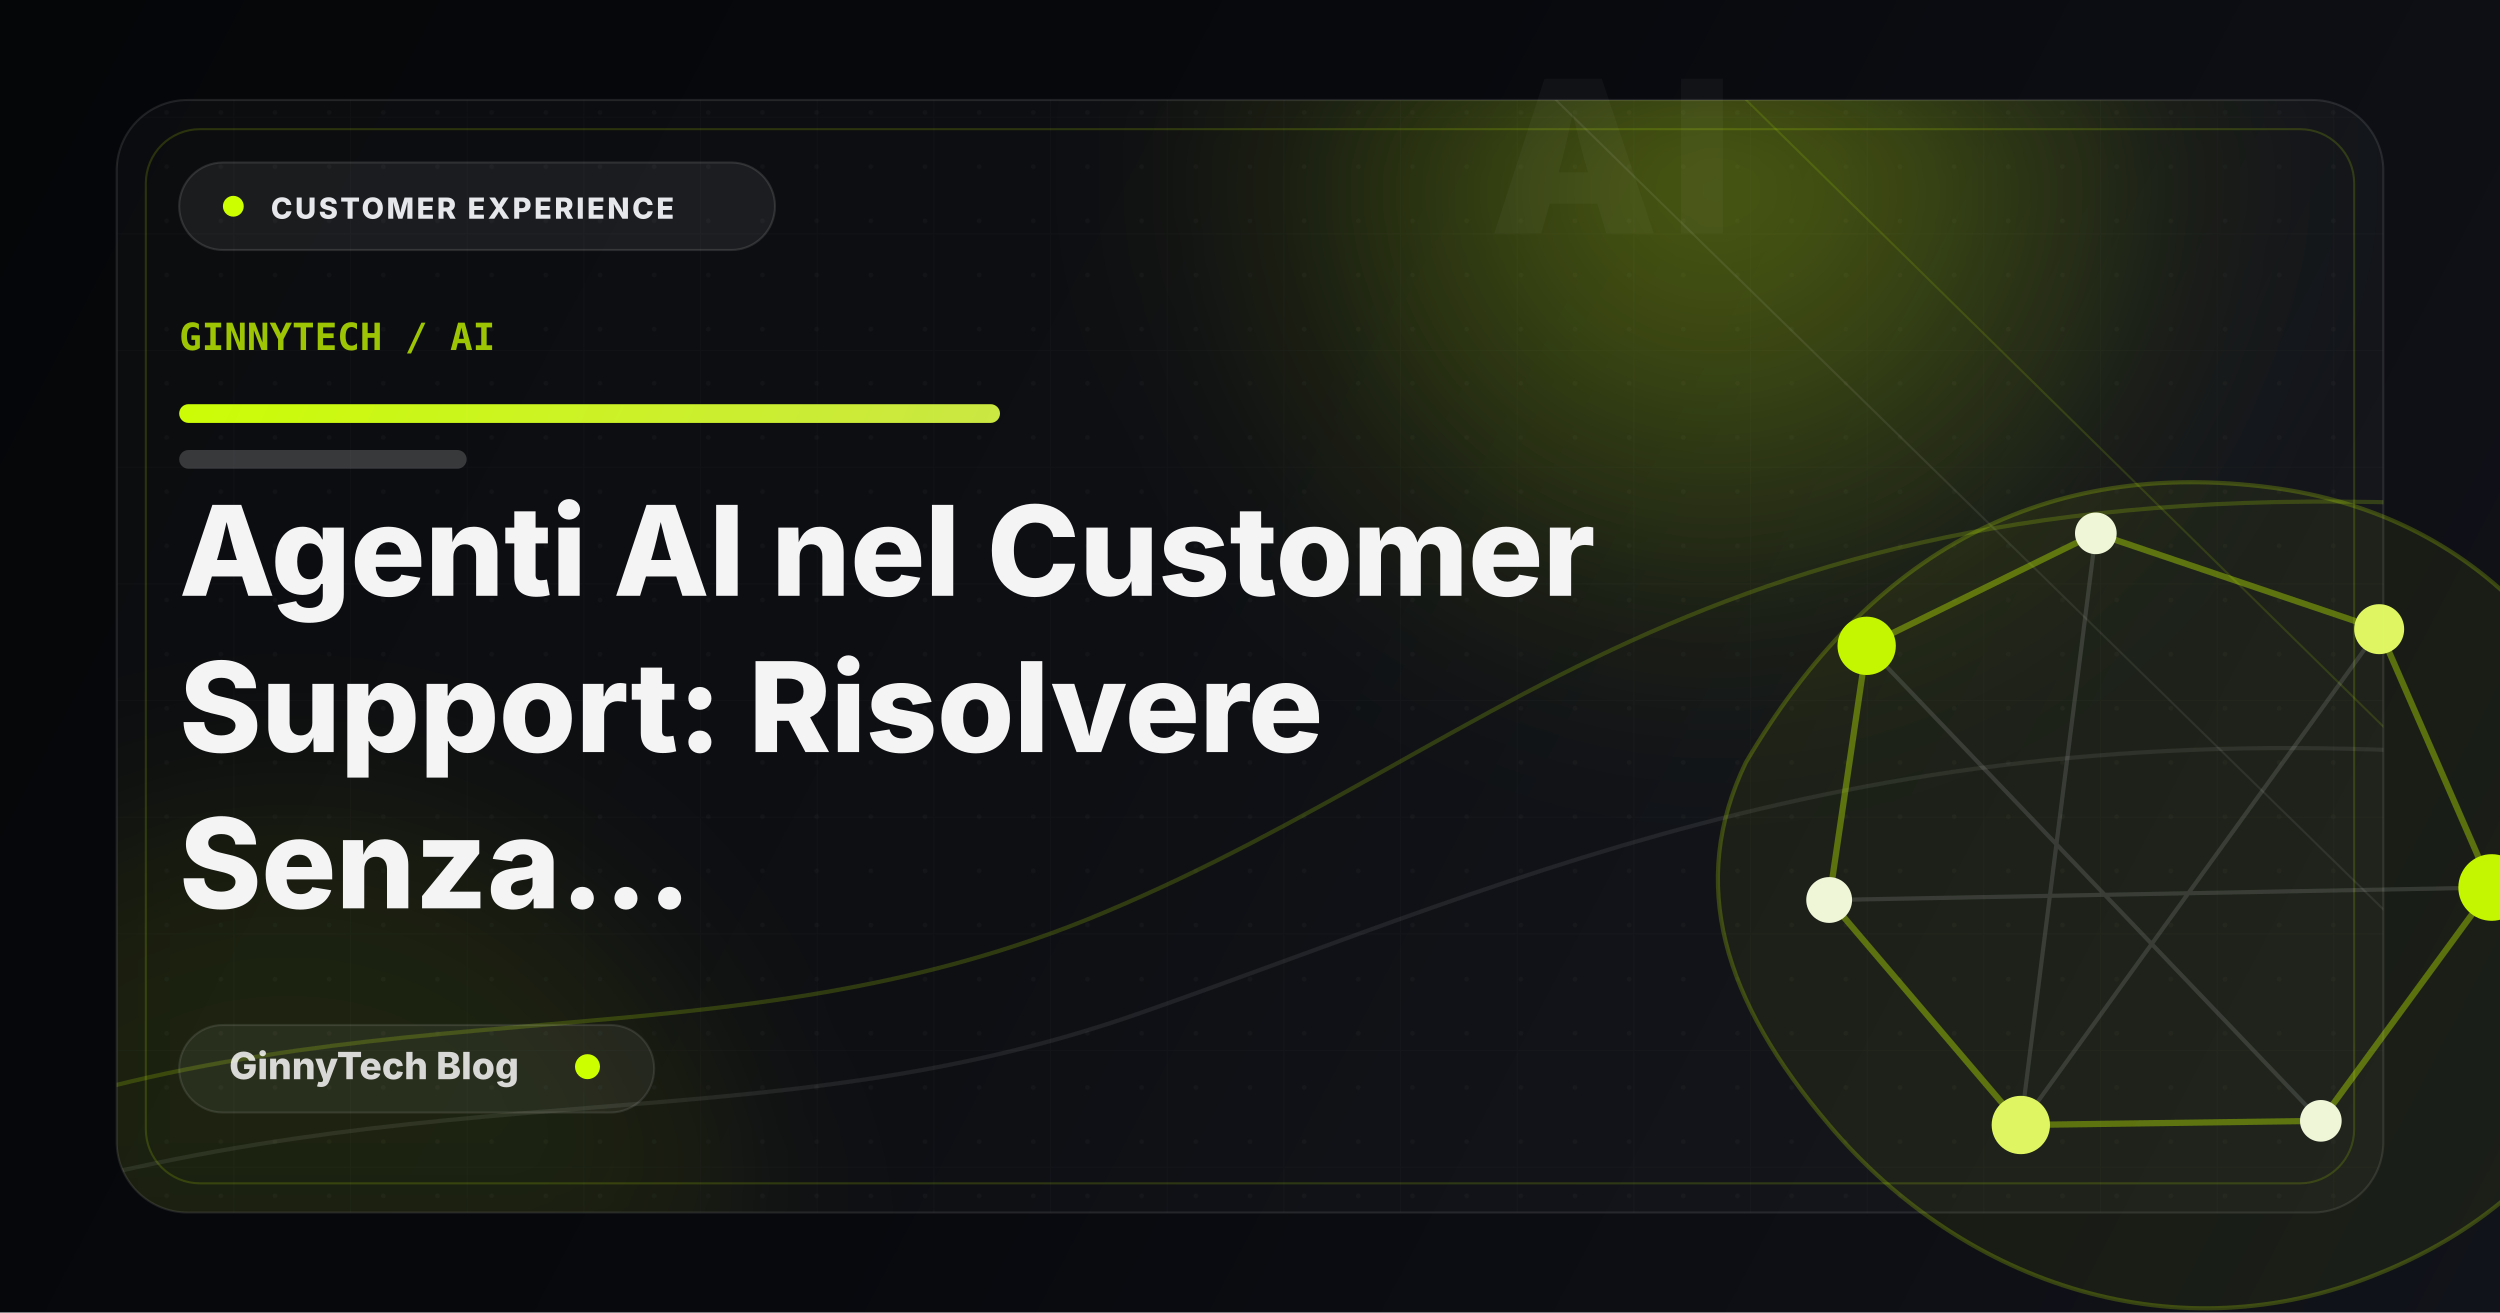
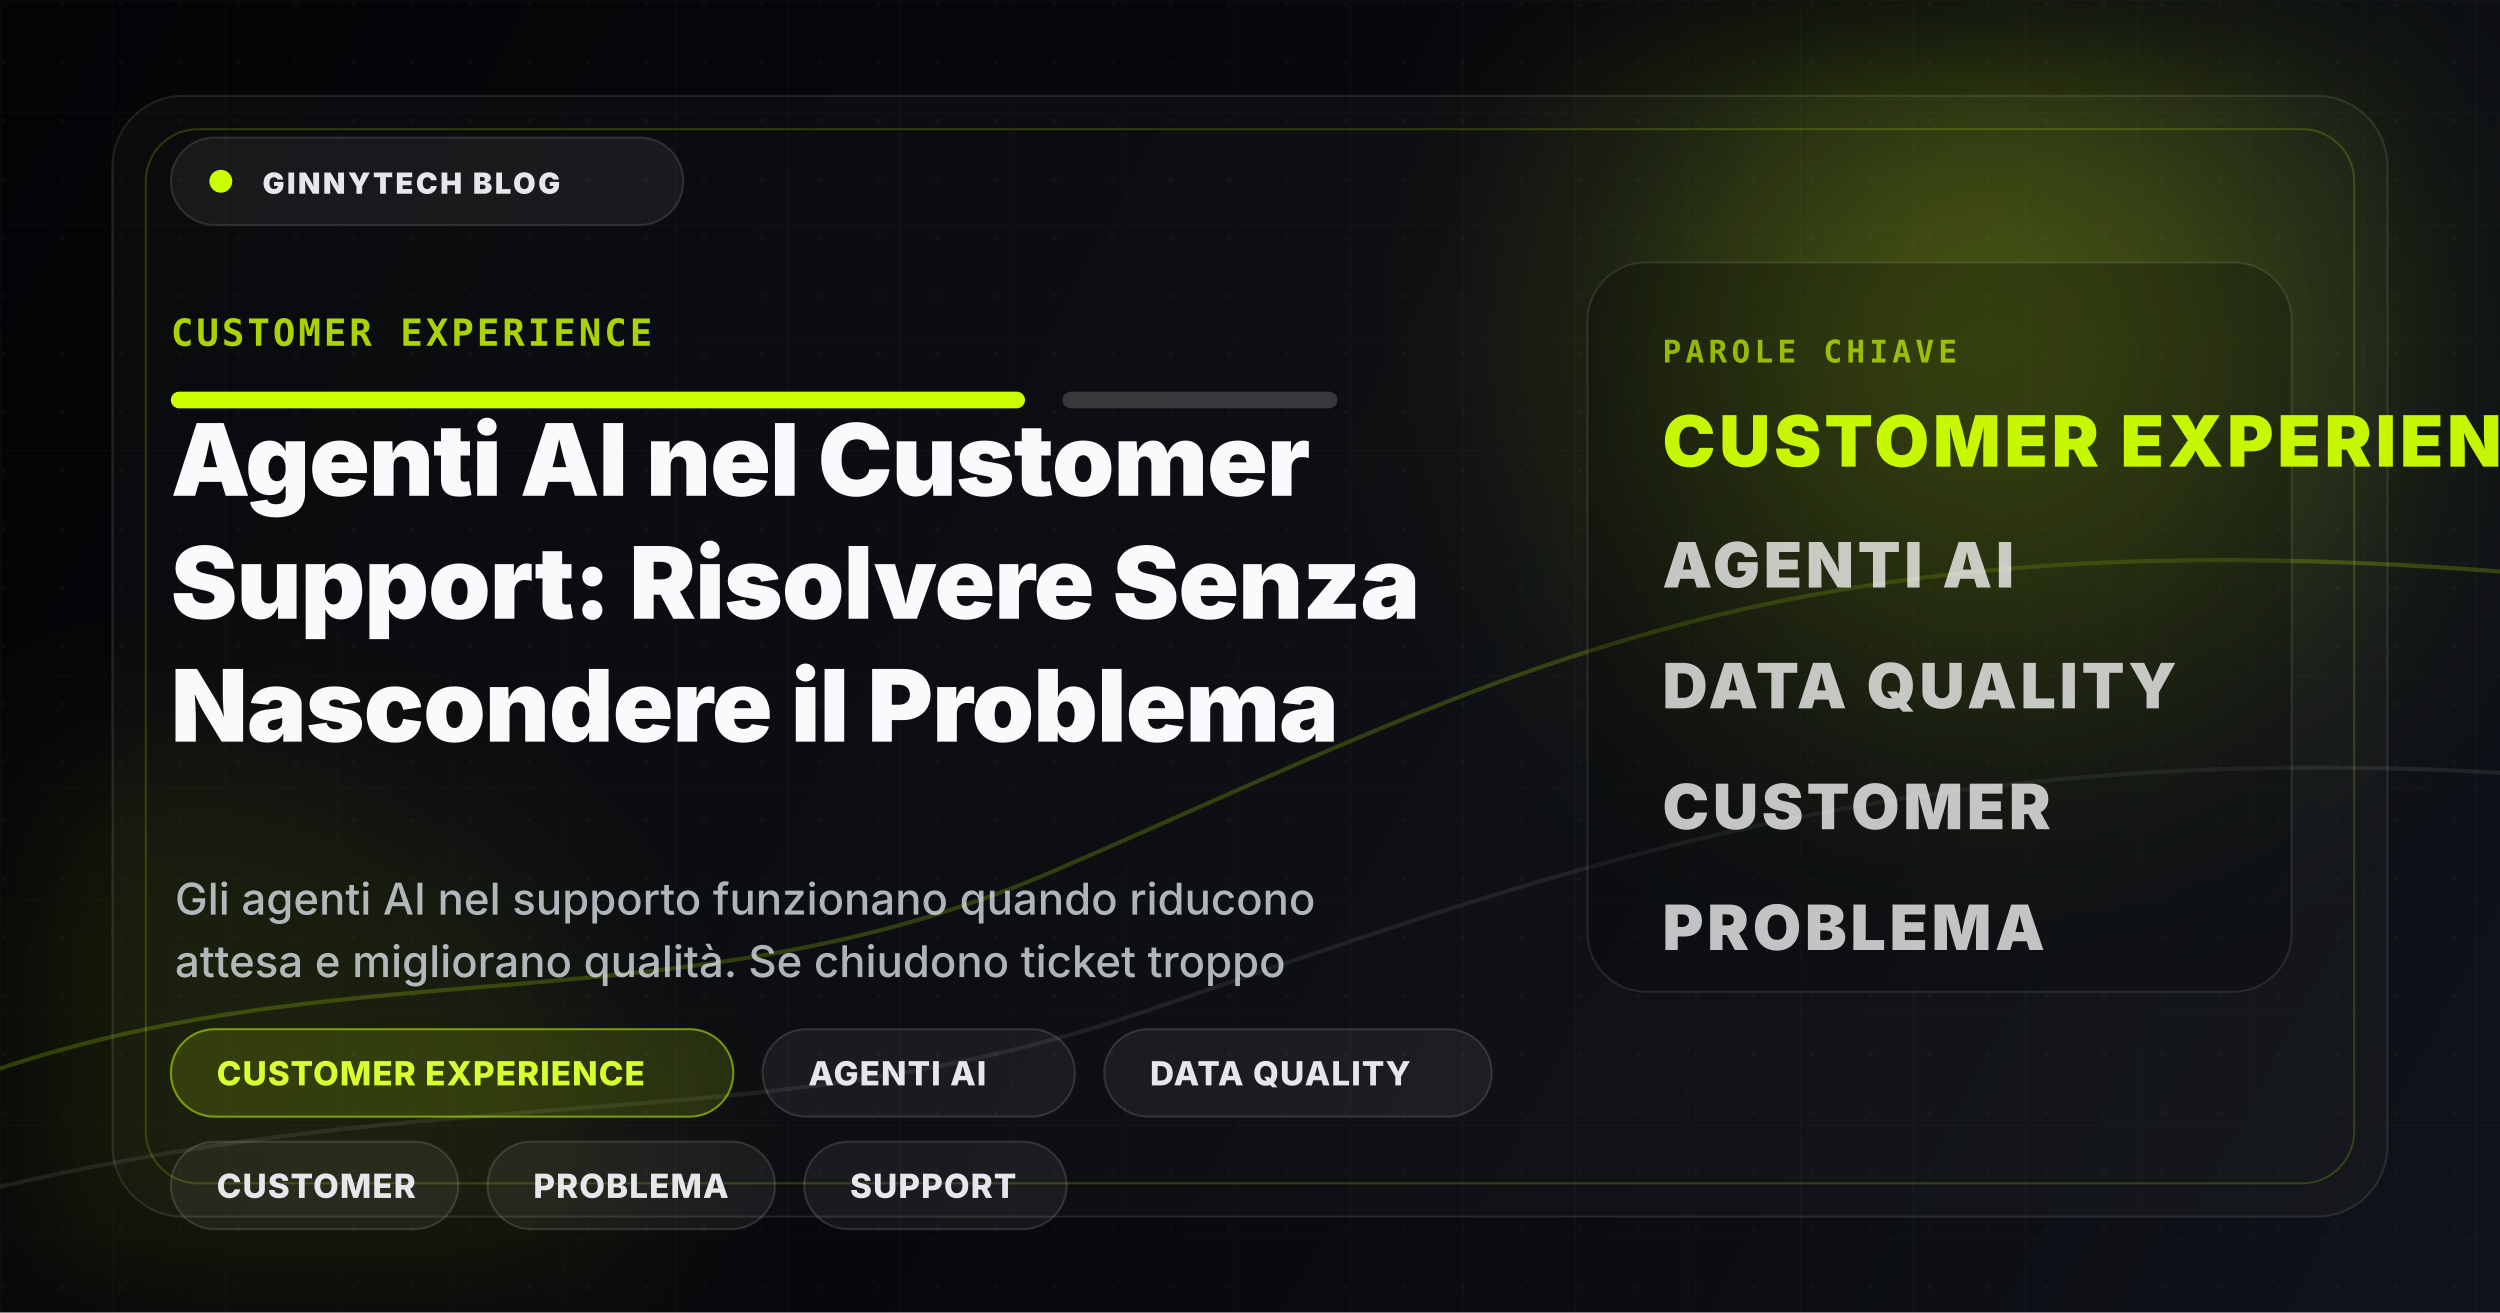
- <svg xmlns="http://www.w3.org/2000/svg" width="1200" height="630" viewBox="0 0 1200 630" fill="none">
+ <svg xmlns="http://www.w3.org/2000/svg" width="1200" height="630" viewBox="0 0 1200 630" fill="none" role="img" aria-label="Copertina articolo GinnyTech: Agenti AI nel Customer Support: Risolvere Senza Nascondere il Problema">
  <defs>
    <linearGradient id="bg" x1="0" y1="0" x2="1200" y2="630" gradientUnits="userSpaceOnUse">
-       <stop offset="0" stop-color="#050608" />
-       <stop offset="0.46" stop-color="#08090d" />
-       <stop offset="1" stop-color="#11131a" />
+       <stop offset="0" stop-color="#030406" />
+       <stop offset="0.55" stop-color="#08090d" />
+       <stop offset="1" stop-color="#10131a" />
    </linearGradient>
-     <linearGradient id="lime" x1="96" y1="100" x2="1060" y2="548" gradientUnits="userSpaceOnUse">
-       <stop offset="0" stop-color="#ccff00" stop-opacity="1" />
-       <stop offset="0.52" stop-color="#e7ff65" stop-opacity="0.86" />
-       <stop offset="1" stop-color="#b3e600" stop-opacity="0.9" />
-     </linearGradient>
-     <radialGradient id="glow" cx="50%" cy="50%" r="50%">
-       <stop offset="0" stop-color="#ccff00" stop-opacity="0.35" />
+     <radialGradient id="limeGlow" cx="50%" cy="50%" r="50%">
+       <stop offset="0" stop-color="#ccff00" stop-opacity="0.34" />
      <stop offset="1" stop-color="#ccff00" stop-opacity="0" />
    </radialGradient>
-     <filter id="softBlur" x="-40%" y="-40%" width="180%" height="180%">
+     <pattern id="grid" width="54" height="54" patternUnits="userSpaceOnUse">
+       <path d="M54 0H0V54" stroke="rgba(255,255,255,0.07)" stroke-width="1" />
+     </pattern>
+     <pattern id="dots" width="28" height="28" patternUnits="userSpaceOnUse">
+       <circle cx="2" cy="2" r="1.1" fill="rgba(255,255,255,0.13)" />
+     </pattern>
+     <filter id="blur" x="-50%" y="-50%" width="200%" height="200%">
      <feGaussianBlur stdDeviation="44" />
    </filter>
-     <pattern id="dots" width="26" height="26" patternUnits="userSpaceOnUse">
-       <circle cx="2" cy="2" r="1.15" fill="rgba(255,255,255,0.12)" />
-     </pattern>
-     <pattern id="grid" width="56" height="56" patternUnits="userSpaceOnUse">
-       <path d="M56 0H0V56" stroke="rgba(255,255,255,0.08)" stroke-width="1" />
-     </pattern>
-     <clipPath id="frameClip">
-       <rect x="56" y="48" width="1088" height="534" rx="34" />
-     </clipPath>
  </defs>
  <rect width="1200" height="630" fill="url(#bg)" />
-   <g clip-path="url(#frameClip)">
-     <rect x="0" y="0" width="1200" height="630" fill="url(#grid)" opacity="0.2" />
-     <rect x="0" y="0" width="1200" height="630" fill="url(#dots)" opacity="0.2" />
-     <circle cx="824" cy="82" r="260" fill="url(#glow)" filter="url(#softBlur)" />
-     <circle cx="138" cy="602" r="210" fill="#ccff00" fill-opacity="0.09" filter="url(#softBlur)" />
-     <path d="M-20 544C180 470 350 514 530 438C730 354 826 218 1208 244" stroke="rgba(204,255,0,0.18)" stroke-width="2" />
-     <path d="M-18 582C212 512 366 550 548 486C736 420 906 338 1210 364" stroke="rgba(255,255,255,0.08)" stroke-width="2" />
-     <path d="M616 -80L1166 458" stroke="rgba(255,255,255,0.08)" stroke-width="1" />
-     <path d="M708 -80L1190 394" stroke="rgba(204,255,0,0.13)" stroke-width="1" />
+   <rect width="1200" height="630" fill="url(#grid)" opacity="0.34" />
+   <rect width="1200" height="630" fill="url(#dots)" opacity="0.18" />
+   <circle cx="955" cy="166" r="258" fill="url(#limeGlow)" filter="url(#blur)" />
+   <circle cx="80" cy="590" r="220" fill="#ccff00" fill-opacity="0.08" filter="url(#blur)" />
+   <path d="M-20 520C160 452 326 496 506 418C724 324 852 244 1220 276" stroke="rgba(204,255,0,0.20)" stroke-width="2" />
+   <path d="M-18 574C214 516 366 548 548 486C742 420 914 352 1218 372" stroke="rgba(255,255,255,0.08)" stroke-width="2" />
+   <rect x="54" y="46" width="1092" height="538" rx="34" fill="rgba(255,255,255,0.024)" stroke="rgba(255,255,255,0.10)" />
+   <rect x="70" y="62" width="1060" height="506" rx="25" stroke="rgba(204,255,0,0.18)" />
+   <g transform="translate(82 94)">
+     <rect x="0" y="-28" width="246" height="42" rx="21" fill="rgba(255,255,255,0.06)" stroke="rgba(255,255,255,0.12)" />
+     <circle cx="24" cy="-7" r="5.5" fill="#ccff00" />
+     <text x="44" y="-1" font-family="Montserrat, Inter, Arial, sans-serif" font-size="14" font-weight="850" letter-spacing="1.2" fill="#e5e7eb">GINNYTECH BLOG</text>
  </g>
-   <rect x="56" y="48" width="1088" height="534" rx="34" fill="rgba(255,255,255,0.025)" stroke="rgba(255,255,255,0.10)" />
-   <rect x="70" y="62" width="1060" height="506" rx="26" stroke="rgba(204,255,0,0.16)" stroke-width="1" />
-   <rect x="86" y="78" width="286" height="42" rx="21" fill="rgba(255,255,255,0.065)" stroke="rgba(255,255,255,0.12)" />
-   <circle cx="112" cy="99" r="5" fill="#ccff00" />
-   <text x="130" y="105" font-family="Montserrat, Inter, Arial, sans-serif" font-size="14" font-weight="800" letter-spacing="1.2" fill="#e5e7eb">CUSTOMER EXPERIENCE</text>
-   <text x="86" y="168" font-family="JetBrains Mono, Consolas, monospace" font-size="18" font-weight="700" fill="rgba(204,255,0,0.76)">GINNYTECH / AI</text>
-   <rect x="86" y="194" width="394" height="9" rx="4.5" fill="url(#lime)" />
-   <rect x="86" y="216" width="138" height="9" rx="4.5" fill="rgba(255,255,255,0.18)" />
-   <text x="715" y="112" font-family="Montserrat, Inter, Arial, sans-serif" font-size="102" font-weight="900" letter-spacing="6" fill="rgba(255,255,255,0.035)">AI</text>
-   <g transform="translate(782 146)" opacity="0.96">
-     <path d="M56 220C116 118 200 74 308 88C408 101 474 174 484 272C492 360 444 432 358 466C264 504 162 472 96 394C45 334 28 278 56 220Z" fill="rgba(204,255,0,0.055)" stroke="rgba(204,255,0,0.22)" stroke-width="2" />
-     <path d="M114 164L224 110L360 156L414 280L332 392L188 394L96 286Z" stroke="rgba(204,255,0,0.38)" stroke-width="3" fill="none" />
-     <path d="M224 110L188 394M360 156L188 394M96 286L414 280M114 164L332 392" stroke="rgba(255,255,255,0.13)" stroke-width="2" />
-     <circle cx="114" cy="164" r="14" fill="#ccff00" />
-     <circle cx="224" cy="110" r="10" fill="#f8ffe0" />
-     <circle cx="360" cy="156" r="12" fill="#e7ff65" />
-     <circle cx="414" cy="280" r="16" fill="#ccff00" />
-     <circle cx="332" cy="392" r="10" fill="#f8ffe0" />
-     <circle cx="188" cy="394" r="14" fill="#e7ff65" />
-     <circle cx="96" cy="286" r="11" fill="#f8ffe0" />
+   <text x="82" y="166" font-family="JetBrains Mono, Consolas, monospace" font-size="18" font-weight="800" letter-spacing="1.4" fill="rgba(204,255,0,0.82)">CUSTOMER EXPERIENCE</text>
+   <rect x="82" y="188" width="410" height="8" rx="4" fill="#ccff00" />
+   <rect x="510" y="188" width="132" height="8" rx="4" fill="rgba(255,255,255,0.18)" />
+   <text x="82" y="238" font-family="Montserrat, Inter, Arial, sans-serif" font-size="48" font-weight="850" letter-spacing="-0.4" fill="#f8fafc">Agenti AI nel Customer</text>
+   <text x="82" y="297" font-family="Montserrat, Inter, Arial, sans-serif" font-size="48" font-weight="850" letter-spacing="-0.4" fill="#f8fafc">Support: Risolvere Senza</text>
+   <text x="82" y="356" font-family="Montserrat, Inter, Arial, sans-serif" font-size="48" font-weight="850" letter-spacing="-0.4" fill="#f8fafc">Nascondere il Problema</text>
+   <text x="84" y="439" font-family="Inter, Arial, sans-serif" font-size="21" font-weight="500" fill="rgba(226,232,240,0.76)">Gli agenti AI nel supporto funzionano quando riducono</text>
+   <text x="84" y="469" font-family="Inter, Arial, sans-serif" font-size="21" font-weight="500" fill="rgba(226,232,240,0.76)">attesa e migliorano qualità. Se chiudono ticket troppo</text>
+   <g opacity="0.96">
+     <rect x="762" y="126" width="338" height="350" rx="28" fill="rgba(0,0,0,0.24)" stroke="rgba(255,255,255,0.10)" />
+     <text x="798" y="174" font-family="JetBrains Mono, Consolas, monospace" font-size="15" font-weight="800" letter-spacing="2" fill="rgba(204,255,0,0.70)">PAROLE CHIAVE</text>
+     <text x="798" y="224" font-family="Montserrat, Inter, Arial, sans-serif" font-size="34" font-weight="900" letter-spacing="1.8" fill="#ccff00">CUSTOMER EXPERIENCE</text>
+     <text x="798" y="282" font-family="Montserrat, Inter, Arial, sans-serif" font-size="30" font-weight="900" letter-spacing="1.8" fill="rgba(255,255,255,0.78)">AGENTI AI</text>
+     <text x="798" y="340" font-family="Montserrat, Inter, Arial, sans-serif" font-size="30" font-weight="900" letter-spacing="1.8" fill="rgba(255,255,255,0.78)">DATA QUALITY</text>
+     <text x="798" y="398" font-family="Montserrat, Inter, Arial, sans-serif" font-size="30" font-weight="900" letter-spacing="1.8" fill="rgba(255,255,255,0.78)">CUSTOMER</text>
+     <text x="798" y="456" font-family="Montserrat, Inter, Arial, sans-serif" font-size="30" font-weight="900" letter-spacing="1.8" fill="rgba(255,255,255,0.78)">PROBLEMA</text>
  </g>
-   <text x="86" y="286" font-family="Montserrat, Inter, Arial, sans-serif" font-size="60" font-weight="800" letter-spacing="-0.2" fill="#f4f4f5">Agenti AI nel Customer</text>
-   <text x="86" y="361" font-family="Montserrat, Inter, Arial, sans-serif" font-size="60" font-weight="800" letter-spacing="-0.2" fill="#f4f4f5">Support: Risolvere</text>
-   <text x="86" y="436" font-family="Montserrat, Inter, Arial, sans-serif" font-size="60" font-weight="800" letter-spacing="-0.2" fill="#f4f4f5">Senza...</text>
-   <g transform="translate(86 520)">
-     <rect x="0" y="-28" width="228" height="42" rx="21" fill="rgba(255,255,255,0.055)" stroke="rgba(255,255,255,0.10)" />
-     <text x="24" y="-2" font-family="Montserrat, Inter, Arial, sans-serif" font-size="18" font-weight="800" fill="rgba(255,255,255,0.82)">GinnyTech Blog</text>
-     <circle cx="196" cy="-8" r="6" fill="#ccff00" />
+   <g transform="translate(82 526)">
+     <rect x="0" y="-32" width="270" height="42" rx="21" fill="rgba(204,255,0,0.14)" stroke="rgba(204,255,0,0.52)" />
+     <text x="22" y="-5" font-family="Montserrat, Inter, Arial, sans-serif" font-size="16" font-weight="800" letter-spacing="0.5" fill="#d9ff33">CUSTOMER EXPERIENCE</text>
+   </g>
+   <g transform="translate(366 526)">
+     <rect x="0" y="-32" width="150" height="42" rx="21" fill="rgba(255,255,255,0.055)" stroke="rgba(255,255,255,0.13)" />
+     <text x="22" y="-5" font-family="Montserrat, Inter, Arial, sans-serif" font-size="16" font-weight="800" letter-spacing="0.5" fill="#e5e7eb">AGENTI AI</text>
+   </g>
+   <g transform="translate(530 526)">
+     <rect x="0" y="-32" width="186" height="42" rx="21" fill="rgba(255,255,255,0.055)" stroke="rgba(255,255,255,0.13)" />
+     <text x="22" y="-5" font-family="Montserrat, Inter, Arial, sans-serif" font-size="16" font-weight="800" letter-spacing="0.5" fill="#e5e7eb">DATA QUALITY</text>
+   </g>
+   <g transform="translate(82 580)">
+     <rect x="0" y="-32" width="138" height="42" rx="21" fill="rgba(255,255,255,0.055)" stroke="rgba(255,255,255,0.13)" />
+     <text x="22" y="-5" font-family="Montserrat, Inter, Arial, sans-serif" font-size="16" font-weight="800" letter-spacing="0.5" fill="#e5e7eb">CUSTOMER</text>
+   </g>
+   <g transform="translate(234 580)">
+     <rect x="0" y="-32" width="138" height="42" rx="21" fill="rgba(255,255,255,0.055)" stroke="rgba(255,255,255,0.13)" />
+     <text x="22" y="-5" font-family="Montserrat, Inter, Arial, sans-serif" font-size="16" font-weight="800" letter-spacing="0.5" fill="#e5e7eb">PROBLEMA</text>
+   </g>
+   <g transform="translate(386 580)">
+     <rect x="0" y="-32" width="126" height="42" rx="21" fill="rgba(255,255,255,0.055)" stroke="rgba(255,255,255,0.13)" />
+     <text x="22" y="-5" font-family="Montserrat, Inter, Arial, sans-serif" font-size="16" font-weight="800" letter-spacing="0.5" fill="#e5e7eb">SUPPORT</text>
  </g>
</svg>
